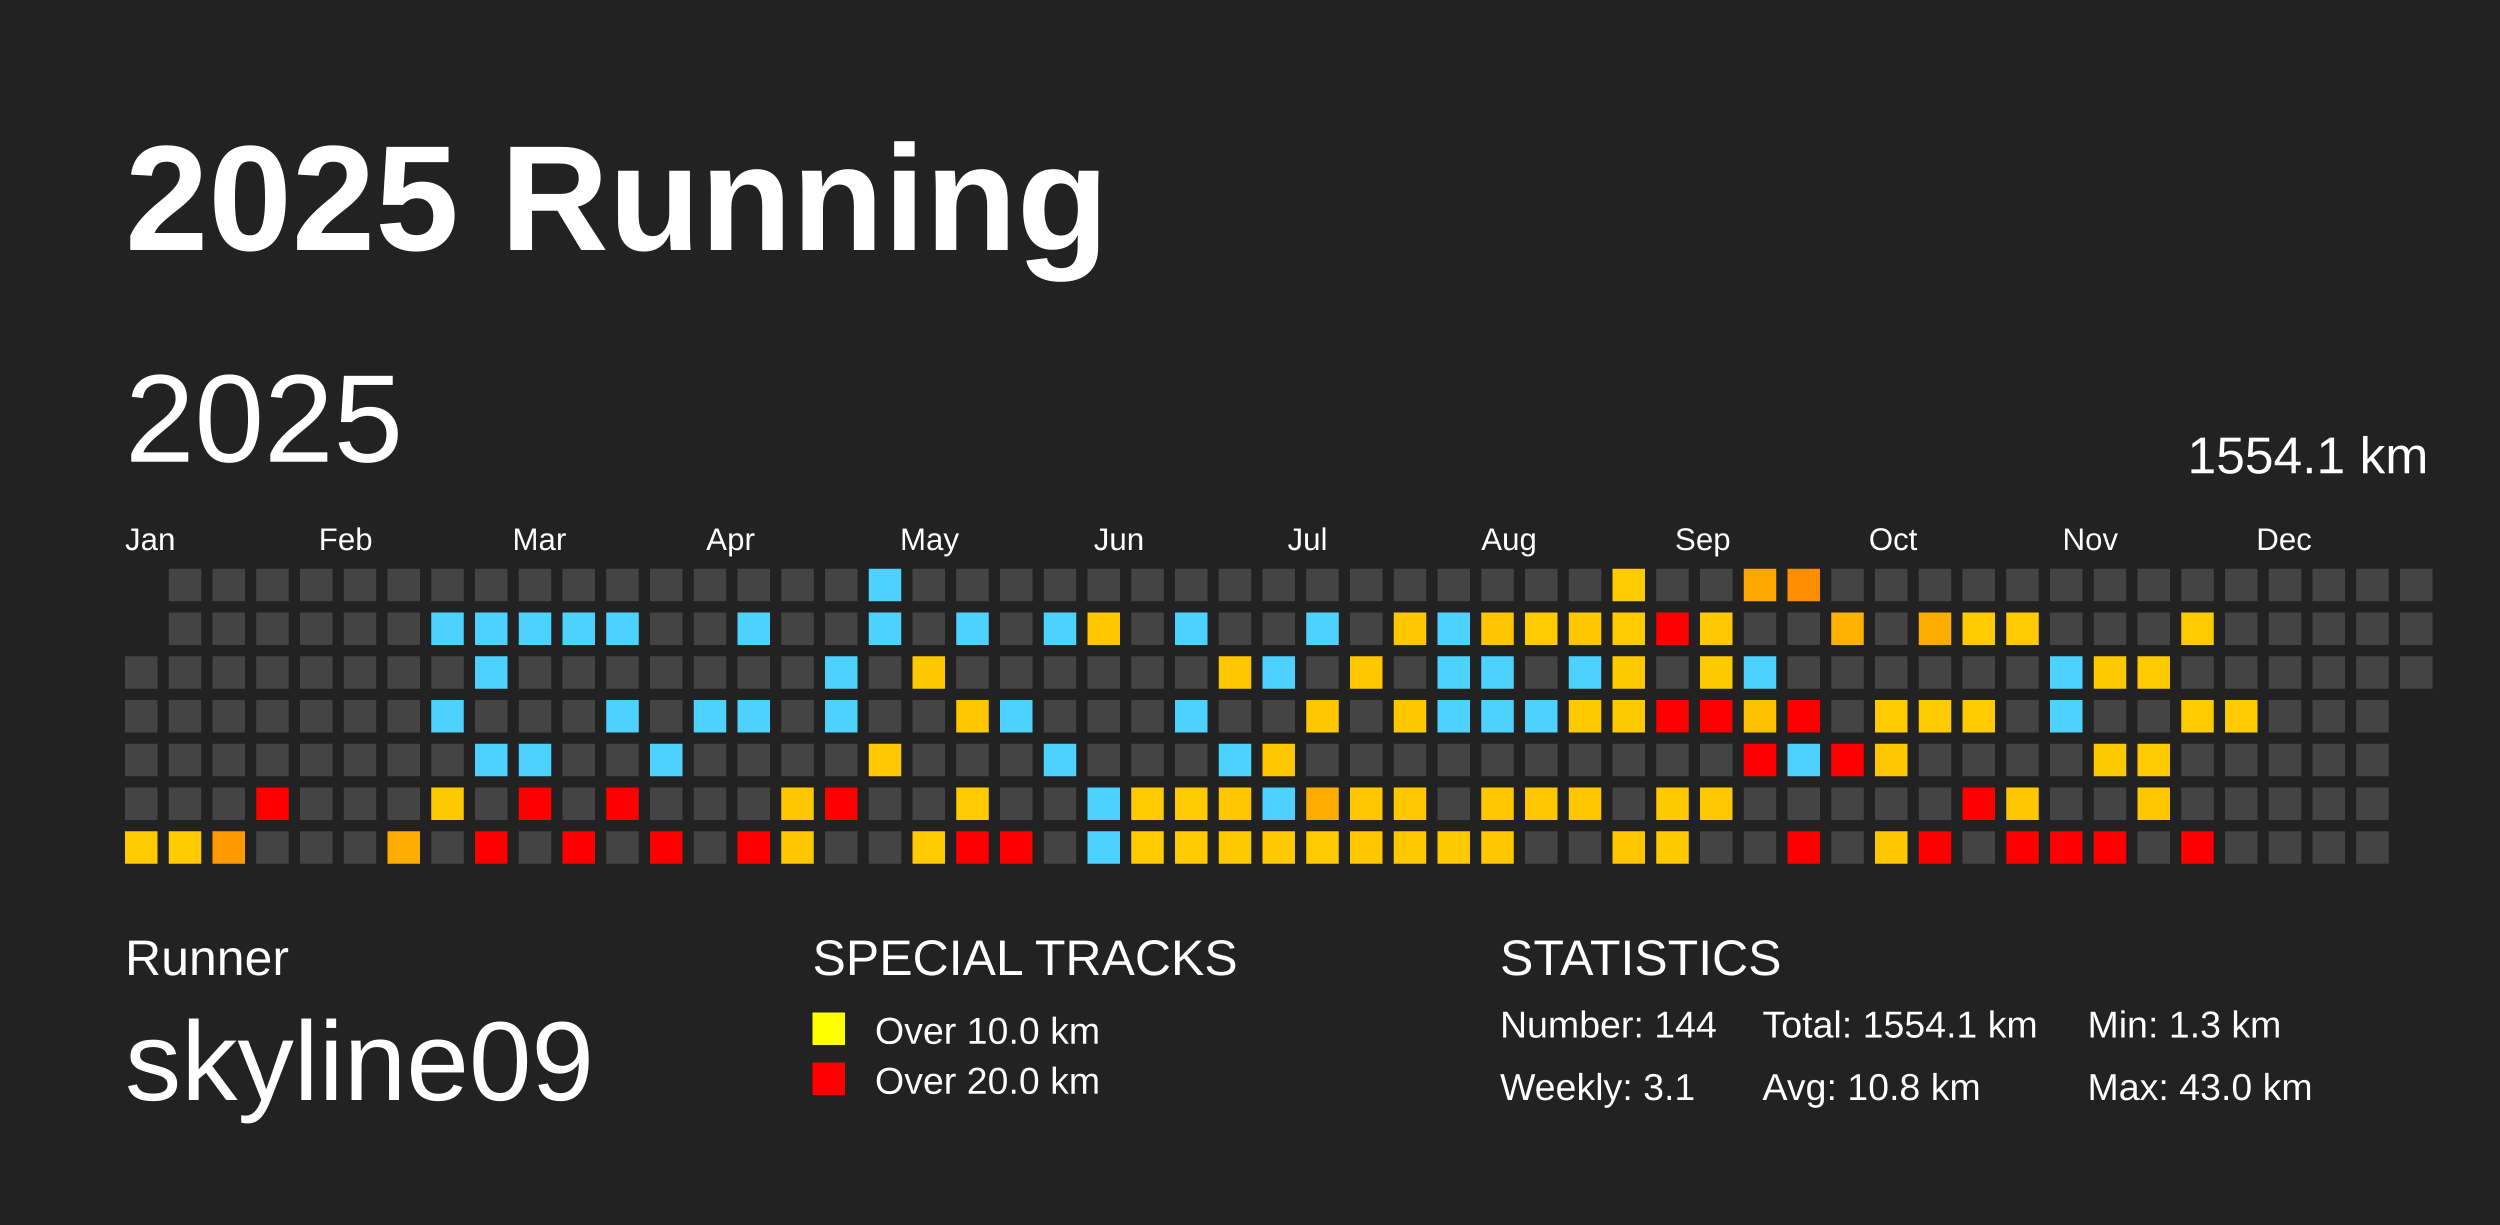
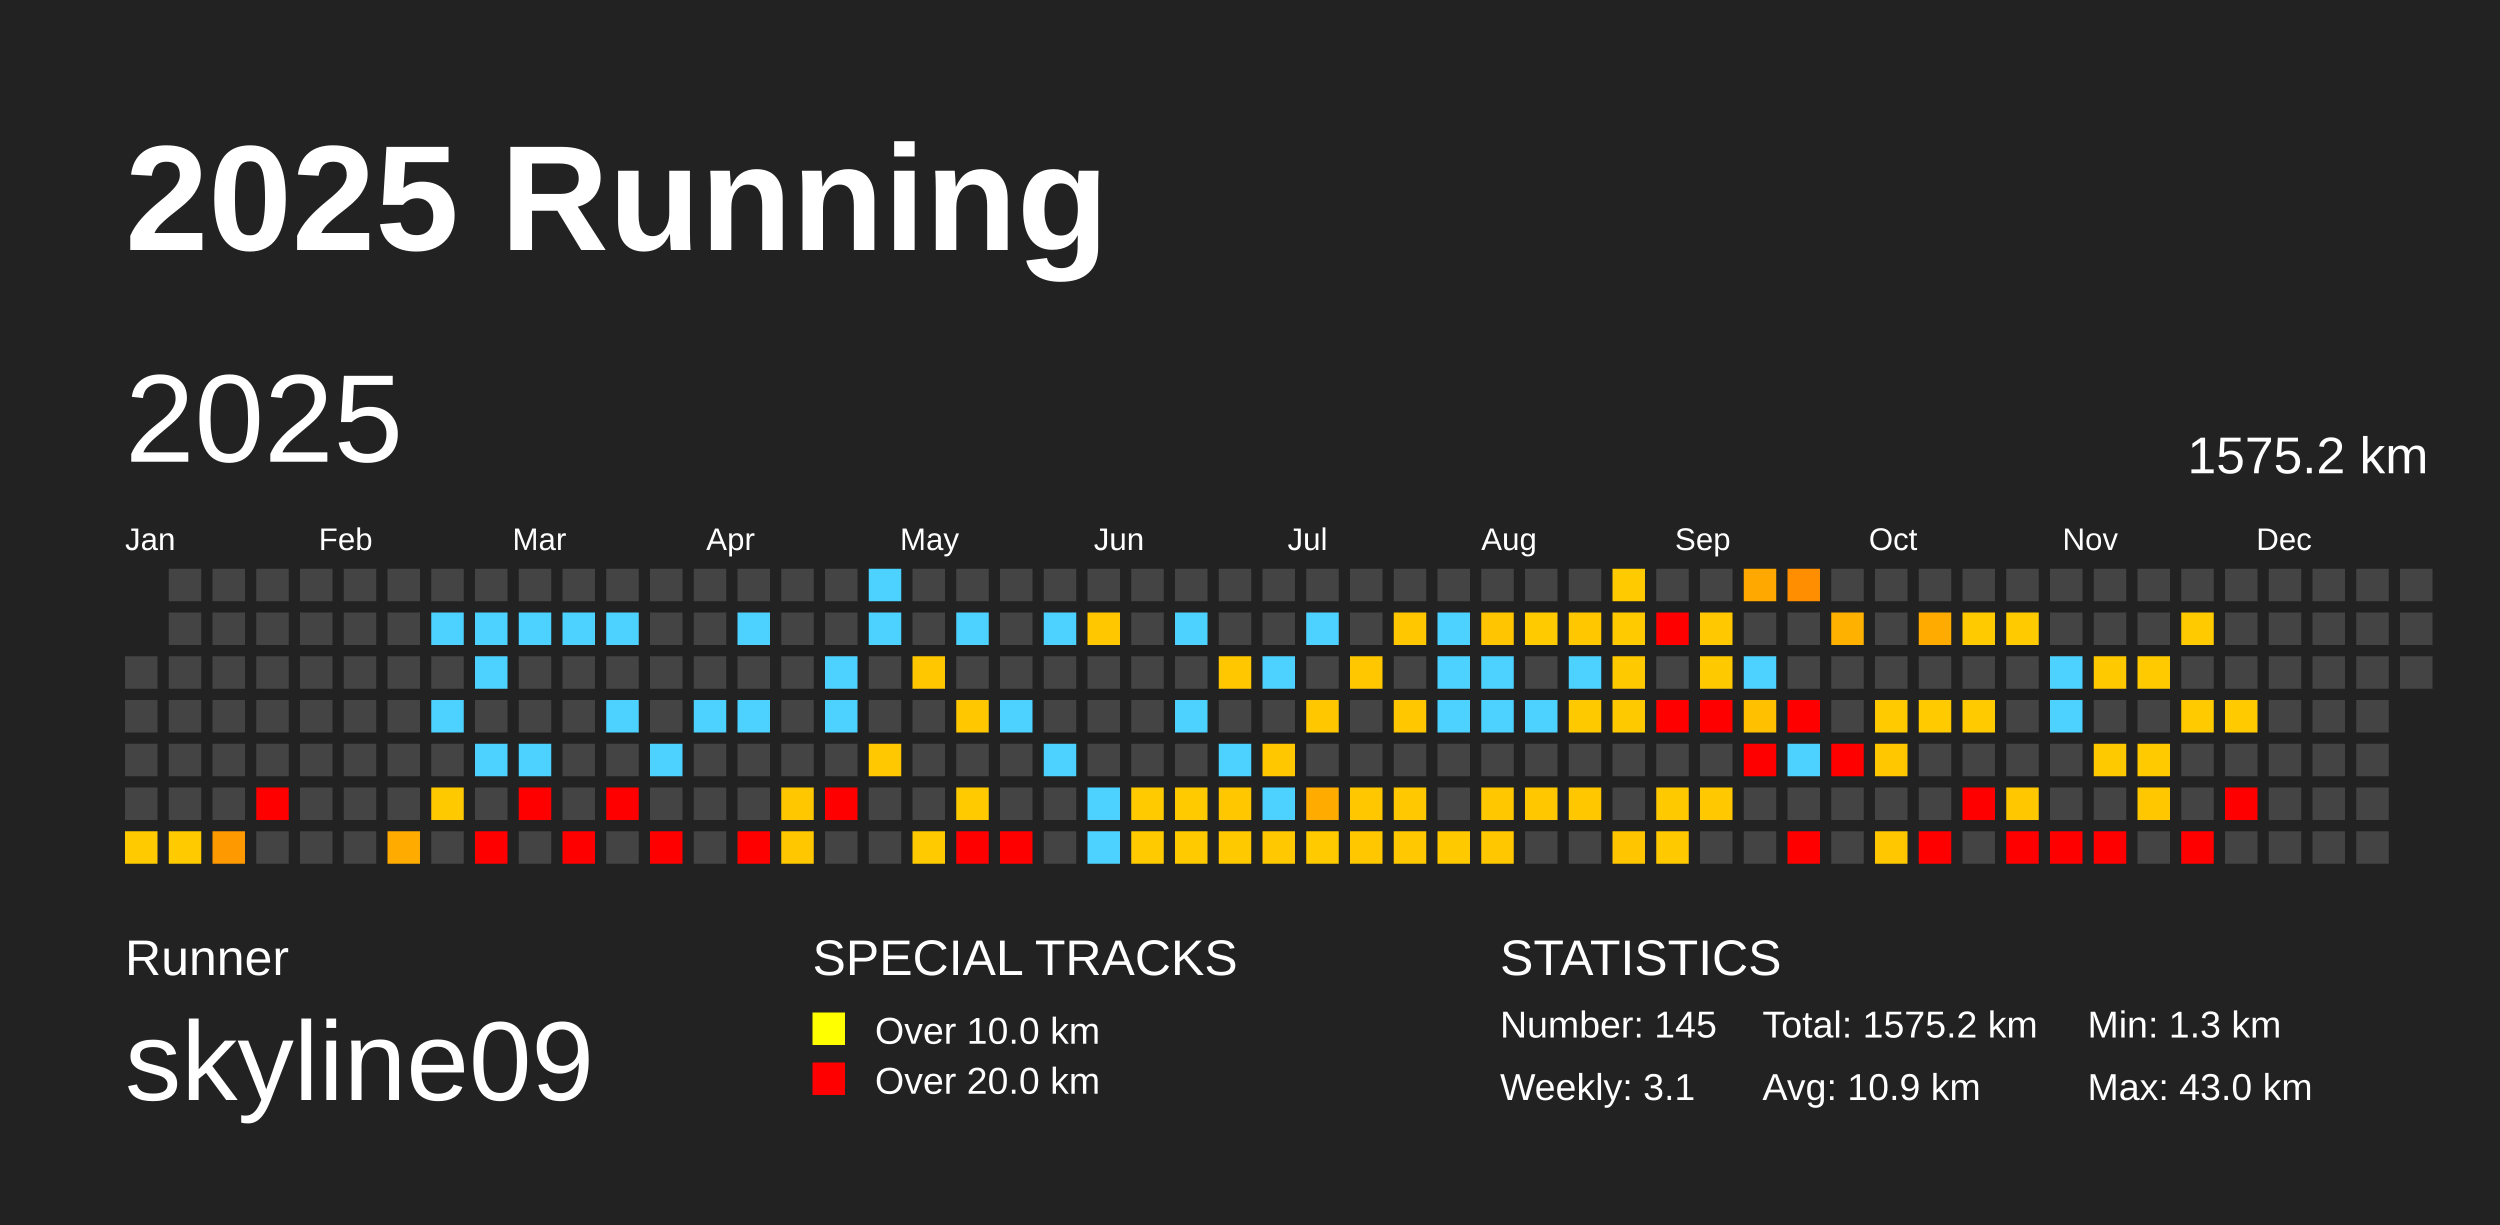
<svg xmlns="http://www.w3.org/2000/svg" baseProfile="full" height="98mm" version="1.1" viewBox="0,0,200,98" width="200mm">
  <defs />
  <rect fill="#222222" height="98" width="200" x="0" y="0" />
  <text fill="#FFFFFF" style="font-size:12px; font-family:Arial; font-weight:bold;" x="10" y="20">2025 Running</text>
  <text fill="#FFFFFF" style="font-size:4px; font-family:Arial" x="10" y="78">Runner</text>
  <text fill="#FFFFFF" style="font-size:9px; font-family:Arial" x="10" y="88">skyline09</text>
  <text fill="#FFFFFF" style="font-size:4px; font-family:Arial" x="65" y="78">SPECIAL TRACKS</text>
  <rect fill="yellow" height="2.6" width="2.6" x="65" y="81" />
  <text fill="#FFFFFF" style="font-size:3px; font-family:Arial" x="70" y="83.5">Over 10.0 km</text>
  <rect fill="red" height="2.6" width="2.6" x="65" y="85" />
  <text fill="#FFFFFF" style="font-size:3px; font-family:Arial" x="70" y="87.5">Over 20.0 km</text>
  <text fill="#FFFFFF" style="font-size:4px; font-family:Arial" x="120" y="78">STATISTICS</text>
-   <text fill="#FFFFFF" style="font-size:3px; font-family:Arial" x="120" y="83">Number: 144</text>
+   <text fill="#FFFFFF" style="font-size:3px; font-family:Arial" x="120" y="83">Number: 145</text>
  <text fill="#FFFFFF" style="font-size:3px; font-family:Arial" x="120" y="88">Weekly: 3.1</text>
-   <text fill="#FFFFFF" style="font-size:3px; font-family:Arial" x="141" y="83">Total: 1554.1 km</text>
-   <text fill="#FFFFFF" style="font-size:3px; font-family:Arial" x="141" y="88">Avg: 10.8 km</text>
+   <text fill="#FFFFFF" style="font-size:3px; font-family:Arial" x="141" y="83">Total: 1575.2 km</text>
+   <text fill="#FFFFFF" style="font-size:3px; font-family:Arial" x="141" y="88">Avg: 10.9 km</text>
  <text fill="#FFFFFF" style="font-size:3px; font-family:Arial" x="167" y="83">Min: 1.3 km</text>
  <text fill="#FFFFFF" style="font-size:3px; font-family:Arial" x="167" y="88">Max: 43.0 km</text>
  <text dominant-baseline="hanging" fill="#FFFFFF" style="font-size:10.0px; font-family:Arial;" x="10" y="30">2025</text>
-   <text dominant-baseline="hanging" fill="#FFFFFF" style="font-size:4.125px; font-family:Arial;" x="175" y="35">1554.1 km</text>
+   <text dominant-baseline="hanging" fill="#FFFFFF" style="font-size:4.125px; font-family:Arial;" x="175" y="35">1575.2 km</text>
  <text fill="#FFFFFF" style="font-size:2.5px; font-family:Arial" x="10.0" y="44">Jan</text>
  <text fill="#FFFFFF" style="font-size:2.5px; font-family:Arial" x="25.5" y="44">Feb</text>
  <text fill="#FFFFFF" style="font-size:2.5px; font-family:Arial" x="41.0" y="44">Mar</text>
  <text fill="#FFFFFF" style="font-size:2.5px; font-family:Arial" x="56.5" y="44">Apr</text>
  <text fill="#FFFFFF" style="font-size:2.5px; font-family:Arial" x="72.0" y="44">May</text>
  <text fill="#FFFFFF" style="font-size:2.5px; font-family:Arial" x="87.5" y="44">Jun</text>
  <text fill="#FFFFFF" style="font-size:2.5px; font-family:Arial" x="103.0" y="44">Jul</text>
  <text fill="#FFFFFF" style="font-size:2.5px; font-family:Arial" x="118.5" y="44">Aug</text>
  <text fill="#FFFFFF" style="font-size:2.5px; font-family:Arial" x="134.0" y="44">Sep</text>
  <text fill="#FFFFFF" style="font-size:2.5px; font-family:Arial" x="149.5" y="44">Oct</text>
  <text fill="#FFFFFF" style="font-size:2.5px; font-family:Arial" x="165.0" y="44">Nov</text>
  <text fill="#FFFFFF" style="font-size:2.5px; font-family:Arial" x="180.5" y="44">Dec</text>
  <rect fill="#444444" height="2.6" width="2.6" x="10.0" y="52.5" />
  <rect fill="#444444" height="2.6" width="2.6" x="10.0" y="56.0" />
  <rect fill="#444444" height="2.6" width="2.6" x="10.0" y="59.5" />
  <rect fill="#444444" height="2.6" width="2.6" x="10.0" y="63.0" />
  <rect fill="#ffca00" height="2.6" width="2.6" x="10.0" y="66.5" />
  <rect fill="#444444" height="2.6" width="2.6" x="13.5" y="45.5" />
  <rect fill="#444444" height="2.6" width="2.6" x="13.5" y="49.0" />
  <rect fill="#444444" height="2.6" width="2.6" x="13.5" y="52.5" />
  <rect fill="#444444" height="2.6" width="2.6" x="13.5" y="56.0" />
  <rect fill="#444444" height="2.6" width="2.6" x="13.5" y="59.5" />
  <rect fill="#444444" height="2.6" width="2.6" x="13.5" y="63.0" />
  <rect fill="#ffca00" height="2.6" width="2.6" x="13.5" y="66.5" />
  <rect fill="#444444" height="2.6" width="2.6" x="17.0" y="45.5" />
  <rect fill="#444444" height="2.6" width="2.6" x="17.0" y="49.0" />
  <rect fill="#444444" height="2.6" width="2.6" x="17.0" y="52.5" />
  <rect fill="#444444" height="2.6" width="2.6" x="17.0" y="56.0" />
  <rect fill="#444444" height="2.6" width="2.6" x="17.0" y="59.5" />
  <rect fill="#444444" height="2.6" width="2.6" x="17.0" y="63.0" />
  <rect fill="#ff9900" height="2.6" width="2.6" x="17.0" y="66.5" />
  <rect fill="#444444" height="2.6" width="2.6" x="20.5" y="45.5" />
  <rect fill="#444444" height="2.6" width="2.6" x="20.5" y="49.0" />
  <rect fill="#444444" height="2.6" width="2.6" x="20.5" y="52.5" />
  <rect fill="#444444" height="2.6" width="2.6" x="20.5" y="56.0" />
  <rect fill="#444444" height="2.6" width="2.6" x="20.5" y="59.5" />
  <rect fill="red" height="2.6" width="2.6" x="20.5" y="63.0" />
  <rect fill="#444444" height="2.6" width="2.6" x="20.5" y="66.5" />
  <rect fill="#444444" height="2.6" width="2.6" x="24.0" y="45.5" />
  <rect fill="#444444" height="2.6" width="2.6" x="24.0" y="49.0" />
  <rect fill="#444444" height="2.6" width="2.6" x="24.0" y="52.5" />
  <rect fill="#444444" height="2.6" width="2.6" x="24.0" y="56.0" />
  <rect fill="#444444" height="2.6" width="2.6" x="24.0" y="59.5" />
  <rect fill="#444444" height="2.6" width="2.6" x="24.0" y="63.0" />
  <rect fill="#444444" height="2.6" width="2.6" x="24.0" y="66.5" />
  <rect fill="#444444" height="2.6" width="2.6" x="27.5" y="45.5" />
  <rect fill="#444444" height="2.6" width="2.6" x="27.5" y="49.0" />
  <rect fill="#444444" height="2.6" width="2.6" x="27.5" y="52.5" />
  <rect fill="#444444" height="2.6" width="2.6" x="27.5" y="56.0" />
  <rect fill="#444444" height="2.6" width="2.6" x="27.5" y="59.5" />
  <rect fill="#444444" height="2.6" width="2.6" x="27.5" y="63.0" />
  <rect fill="#444444" height="2.6" width="2.6" x="27.5" y="66.5" />
  <rect fill="#444444" height="2.6" width="2.6" x="31.0" y="45.5" />
  <rect fill="#444444" height="2.6" width="2.6" x="31.0" y="49.0" />
  <rect fill="#444444" height="2.6" width="2.6" x="31.0" y="52.5" />
  <rect fill="#444444" height="2.6" width="2.6" x="31.0" y="56.0" />
  <rect fill="#444444" height="2.6" width="2.6" x="31.0" y="59.5" />
  <rect fill="#444444" height="2.6" width="2.6" x="31.0" y="63.0" />
  <rect fill="#ffab00" height="2.6" width="2.6" x="31.0" y="66.5" />
  <rect fill="#444444" height="2.6" width="2.6" x="34.5" y="45.5" />
  <rect fill="#4dd2ff" height="2.6" width="2.6" x="34.5" y="49.0" />
  <rect fill="#444444" height="2.6" width="2.6" x="34.5" y="52.5" />
  <rect fill="#4dd2ff" height="2.6" width="2.6" x="34.5" y="56.0" />
  <rect fill="#444444" height="2.6" width="2.6" x="34.5" y="59.5" />
  <rect fill="#ffc900" height="2.6" width="2.6" x="34.5" y="63.0" />
  <rect fill="#444444" height="2.6" width="2.6" x="34.5" y="66.5" />
  <rect fill="#444444" height="2.6" width="2.6" x="38.0" y="45.5" />
  <rect fill="#4dd2ff" height="2.6" width="2.6" x="38.0" y="49.0" />
  <rect fill="#4dd2ff" height="2.6" width="2.6" x="38.0" y="52.5" />
  <rect fill="#444444" height="2.6" width="2.6" x="38.0" y="56.0" />
  <rect fill="#4dd2ff" height="2.6" width="2.6" x="38.0" y="59.5" />
  <rect fill="#444444" height="2.6" width="2.6" x="38.0" y="63.0" />
  <rect fill="red" height="2.6" width="2.6" x="38.0" y="66.5" />
  <rect fill="#444444" height="2.6" width="2.6" x="41.5" y="45.5" />
  <rect fill="#4dd2ff" height="2.6" width="2.6" x="41.5" y="49.0" />
  <rect fill="#444444" height="2.6" width="2.6" x="41.5" y="52.5" />
  <rect fill="#444444" height="2.6" width="2.6" x="41.5" y="56.0" />
  <rect fill="#4dd2ff" height="2.6" width="2.6" x="41.5" y="59.5" />
  <rect fill="red" height="2.6" width="2.6" x="41.5" y="63.0" />
  <rect fill="#444444" height="2.6" width="2.6" x="41.5" y="66.5" />
  <rect fill="#444444" height="2.6" width="2.6" x="45.0" y="45.5" />
  <rect fill="#4dd2ff" height="2.6" width="2.6" x="45.0" y="49.0" />
  <rect fill="#444444" height="2.6" width="2.6" x="45.0" y="52.5" />
  <rect fill="#444444" height="2.6" width="2.6" x="45.0" y="56.0" />
  <rect fill="#444444" height="2.6" width="2.6" x="45.0" y="59.5" />
  <rect fill="#444444" height="2.6" width="2.6" x="45.0" y="63.0" />
  <rect fill="red" height="2.6" width="2.6" x="45.0" y="66.5" />
  <rect fill="#444444" height="2.6" width="2.6" x="48.5" y="45.5" />
  <rect fill="#4dd2ff" height="2.6" width="2.6" x="48.5" y="49.0" />
  <rect fill="#444444" height="2.6" width="2.6" x="48.5" y="52.5" />
  <rect fill="#4dd2ff" height="2.6" width="2.6" x="48.5" y="56.0" />
  <rect fill="#444444" height="2.6" width="2.6" x="48.5" y="59.5" />
  <rect fill="red" height="2.6" width="2.6" x="48.5" y="63.0" />
  <rect fill="#444444" height="2.6" width="2.6" x="48.5" y="66.5" />
  <rect fill="#444444" height="2.6" width="2.6" x="52.0" y="45.5" />
  <rect fill="#444444" height="2.6" width="2.6" x="52.0" y="49.0" />
  <rect fill="#444444" height="2.6" width="2.6" x="52.0" y="52.5" />
  <rect fill="#444444" height="2.6" width="2.6" x="52.0" y="56.0" />
  <rect fill="#4dd2ff" height="2.6" width="2.6" x="52.0" y="59.5" />
  <rect fill="#444444" height="2.6" width="2.6" x="52.0" y="63.0" />
  <rect fill="red" height="2.6" width="2.6" x="52.0" y="66.5" />
  <rect fill="#444444" height="2.6" width="2.6" x="55.5" y="45.5" />
  <rect fill="#444444" height="2.6" width="2.6" x="55.5" y="49.0" />
  <rect fill="#444444" height="2.6" width="2.6" x="55.5" y="52.5" />
  <rect fill="#4dd2ff" height="2.6" width="2.6" x="55.5" y="56.0" />
  <rect fill="#444444" height="2.6" width="2.6" x="55.5" y="59.5" />
  <rect fill="#444444" height="2.6" width="2.6" x="55.5" y="63.0" />
  <rect fill="#444444" height="2.6" width="2.6" x="55.5" y="66.5" />
  <rect fill="#444444" height="2.6" width="2.6" x="59.0" y="45.5" />
  <rect fill="#4dd2ff" height="2.6" width="2.6" x="59.0" y="49.0" />
  <rect fill="#444444" height="2.6" width="2.6" x="59.0" y="52.5" />
  <rect fill="#4dd2ff" height="2.6" width="2.6" x="59.0" y="56.0" />
  <rect fill="#444444" height="2.6" width="2.6" x="59.0" y="59.5" />
  <rect fill="#444444" height="2.6" width="2.6" x="59.0" y="63.0" />
  <rect fill="red" height="2.6" width="2.6" x="59.0" y="66.5" />
  <rect fill="#444444" height="2.6" width="2.6" x="62.5" y="45.5" />
  <rect fill="#444444" height="2.6" width="2.6" x="62.5" y="49.0" />
  <rect fill="#444444" height="2.6" width="2.6" x="62.5" y="52.5" />
  <rect fill="#444444" height="2.6" width="2.6" x="62.5" y="56.0" />
  <rect fill="#444444" height="2.6" width="2.6" x="62.5" y="59.5" />
  <rect fill="#ffc700" height="2.6" width="2.6" x="62.5" y="63.0" />
  <rect fill="#ffc700" height="2.6" width="2.6" x="62.5" y="66.5" />
  <rect fill="#444444" height="2.6" width="2.6" x="66.0" y="45.5" />
  <rect fill="#444444" height="2.6" width="2.6" x="66.0" y="49.0" />
  <rect fill="#4dd2ff" height="2.6" width="2.6" x="66.0" y="52.5" />
  <rect fill="#4dd2ff" height="2.6" width="2.6" x="66.0" y="56.0" />
  <rect fill="#444444" height="2.6" width="2.6" x="66.0" y="59.5" />
  <rect fill="red" height="2.6" width="2.6" x="66.0" y="63.0" />
  <rect fill="#444444" height="2.6" width="2.6" x="66.0" y="66.5" />
  <rect fill="#4dd2ff" height="2.6" width="2.6" x="69.5" y="45.5" />
  <rect fill="#4dd2ff" height="2.6" width="2.6" x="69.5" y="49.0" />
  <rect fill="#444444" height="2.6" width="2.6" x="69.5" y="52.5" />
  <rect fill="#444444" height="2.6" width="2.6" x="69.5" y="56.0" />
  <rect fill="#ffc800" height="2.6" width="2.6" x="69.5" y="59.5" />
  <rect fill="#444444" height="2.6" width="2.6" x="69.5" y="63.0" />
  <rect fill="#444444" height="2.6" width="2.6" x="69.5" y="66.5" />
  <rect fill="#444444" height="2.6" width="2.6" x="73.0" y="45.5" />
  <rect fill="#444444" height="2.6" width="2.6" x="73.0" y="49.0" />
  <rect fill="#ffc700" height="2.6" width="2.6" x="73.0" y="52.5" />
  <rect fill="#444444" height="2.6" width="2.6" x="73.0" y="56.0" />
  <rect fill="#444444" height="2.6" width="2.6" x="73.0" y="59.5" />
  <rect fill="#444444" height="2.6" width="2.6" x="73.0" y="63.0" />
  <rect fill="#ffca00" height="2.6" width="2.6" x="73.0" y="66.5" />
  <rect fill="#444444" height="2.6" width="2.6" x="76.5" y="45.5" />
  <rect fill="#4dd2ff" height="2.6" width="2.6" x="76.5" y="49.0" />
  <rect fill="#444444" height="2.6" width="2.6" x="76.5" y="52.5" />
  <rect fill="#ffc700" height="2.6" width="2.6" x="76.5" y="56.0" />
  <rect fill="#444444" height="2.6" width="2.6" x="76.5" y="59.5" />
  <rect fill="#ffca00" height="2.6" width="2.6" x="76.5" y="63.0" />
  <rect fill="red" height="2.6" width="2.6" x="76.5" y="66.5" />
  <rect fill="#444444" height="2.6" width="2.6" x="80.0" y="45.5" />
  <rect fill="#444444" height="2.6" width="2.6" x="80.0" y="49.0" />
  <rect fill="#444444" height="2.6" width="2.6" x="80.0" y="52.5" />
  <rect fill="#4dd2ff" height="2.6" width="2.6" x="80.0" y="56.0" />
  <rect fill="#444444" height="2.6" width="2.6" x="80.0" y="59.5" />
  <rect fill="#444444" height="2.6" width="2.6" x="80.0" y="63.0" />
  <rect fill="red" height="2.6" width="2.6" x="80.0" y="66.5" />
  <rect fill="#444444" height="2.6" width="2.6" x="83.5" y="45.5" />
  <rect fill="#4dd2ff" height="2.6" width="2.6" x="83.5" y="49.0" />
  <rect fill="#444444" height="2.6" width="2.6" x="83.5" y="52.5" />
  <rect fill="#444444" height="2.6" width="2.6" x="83.5" y="56.0" />
  <rect fill="#4dd2ff" height="2.6" width="2.6" x="83.5" y="59.5" />
  <rect fill="#444444" height="2.6" width="2.6" x="83.5" y="63.0" />
  <rect fill="#444444" height="2.6" width="2.6" x="83.5" y="66.5" />
  <rect fill="#444444" height="2.6" width="2.6" x="87.0" y="45.5" />
  <rect fill="#ffc700" height="2.6" width="2.6" x="87.0" y="49.0" />
  <rect fill="#444444" height="2.6" width="2.6" x="87.0" y="52.5" />
  <rect fill="#444444" height="2.6" width="2.6" x="87.0" y="56.0" />
  <rect fill="#444444" height="2.6" width="2.6" x="87.0" y="59.5" />
  <rect fill="#4dd2ff" height="2.6" width="2.6" x="87.0" y="63.0" />
  <rect fill="#4dd2ff" height="2.6" width="2.6" x="87.0" y="66.5" />
  <rect fill="#444444" height="2.6" width="2.6" x="90.5" y="45.5" />
  <rect fill="#444444" height="2.6" width="2.6" x="90.5" y="49.0" />
  <rect fill="#444444" height="2.6" width="2.6" x="90.5" y="52.5" />
  <rect fill="#444444" height="2.6" width="2.6" x="90.5" y="56.0" />
  <rect fill="#444444" height="2.6" width="2.6" x="90.5" y="59.5" />
  <rect fill="#ffca00" height="2.6" width="2.6" x="90.5" y="63.0" />
  <rect fill="#ffca00" height="2.6" width="2.6" x="90.5" y="66.5" />
  <rect fill="#444444" height="2.6" width="2.6" x="94.0" y="45.5" />
  <rect fill="#4dd2ff" height="2.6" width="2.6" x="94.0" y="49.0" />
  <rect fill="#444444" height="2.6" width="2.6" x="94.0" y="52.5" />
  <rect fill="#4dd2ff" height="2.6" width="2.6" x="94.0" y="56.0" />
  <rect fill="#444444" height="2.6" width="2.6" x="94.0" y="59.5" />
  <rect fill="#ffca00" height="2.6" width="2.6" x="94.0" y="63.0" />
  <rect fill="#ffca00" height="2.6" width="2.6" x="94.0" y="66.5" />
  <rect fill="#444444" height="2.6" width="2.6" x="97.5" y="45.5" />
  <rect fill="#444444" height="2.6" width="2.6" x="97.5" y="49.0" />
  <rect fill="#ffc700" height="2.6" width="2.6" x="97.5" y="52.5" />
  <rect fill="#444444" height="2.6" width="2.6" x="97.5" y="56.0" />
  <rect fill="#4dd2ff" height="2.6" width="2.6" x="97.5" y="59.5" />
  <rect fill="#ffc700" height="2.6" width="2.6" x="97.5" y="63.0" />
  <rect fill="#ffc900" height="2.6" width="2.6" x="97.5" y="66.5" />
  <rect fill="#444444" height="2.6" width="2.6" x="101.0" y="45.5" />
  <rect fill="#444444" height="2.6" width="2.6" x="101.0" y="49.0" />
  <rect fill="#4dd2ff" height="2.6" width="2.6" x="101.0" y="52.5" />
  <rect fill="#444444" height="2.6" width="2.6" x="101.0" y="56.0" />
  <rect fill="#ffc700" height="2.6" width="2.6" x="101.0" y="59.5" />
  <rect fill="#4dd2ff" height="2.6" width="2.6" x="101.0" y="63.0" />
  <rect fill="#ffc800" height="2.6" width="2.6" x="101.0" y="66.5" />
  <rect fill="#444444" height="2.6" width="2.6" x="104.5" y="45.5" />
  <rect fill="#4dd2ff" height="2.6" width="2.6" x="104.5" y="49.0" />
  <rect fill="#444444" height="2.6" width="2.6" x="104.5" y="52.5" />
  <rect fill="#ffc700" height="2.6" width="2.6" x="104.5" y="56.0" />
  <rect fill="#444444" height="2.6" width="2.6" x="104.5" y="59.5" />
  <rect fill="#ffab00" height="2.6" width="2.6" x="104.5" y="63.0" />
  <rect fill="#ffca00" height="2.6" width="2.6" x="104.5" y="66.5" />
  <rect fill="#444444" height="2.6" width="2.6" x="108.0" y="45.5" />
  <rect fill="#444444" height="2.6" width="2.6" x="108.0" y="49.0" />
  <rect fill="#ffc700" height="2.6" width="2.6" x="108.0" y="52.5" />
  <rect fill="#444444" height="2.6" width="2.6" x="108.0" y="56.0" />
  <rect fill="#444444" height="2.6" width="2.6" x="108.0" y="59.5" />
  <rect fill="#ffc700" height="2.6" width="2.6" x="108.0" y="63.0" />
  <rect fill="#ffc700" height="2.6" width="2.6" x="108.0" y="66.5" />
  <rect fill="#444444" height="2.6" width="2.6" x="111.5" y="45.5" />
  <rect fill="#ffc700" height="2.6" width="2.6" x="111.5" y="49.0" />
  <rect fill="#444444" height="2.6" width="2.6" x="111.5" y="52.5" />
  <rect fill="#ffc700" height="2.6" width="2.6" x="111.5" y="56.0" />
  <rect fill="#444444" height="2.6" width="2.6" x="111.5" y="59.5" />
  <rect fill="#ffc800" height="2.6" width="2.6" x="111.5" y="63.0" />
  <rect fill="#ffc800" height="2.6" width="2.6" x="111.5" y="66.5" />
  <rect fill="#444444" height="2.6" width="2.6" x="115.0" y="45.5" />
  <rect fill="#4dd2ff" height="2.6" width="2.6" x="115.0" y="49.0" />
  <rect fill="#4dd2ff" height="2.6" width="2.6" x="115.0" y="52.5" />
  <rect fill="#4dd2ff" height="2.6" width="2.6" x="115.0" y="56.0" />
  <rect fill="#444444" height="2.6" width="2.6" x="115.0" y="59.5" />
  <rect fill="#444444" height="2.6" width="2.6" x="115.0" y="63.0" />
  <rect fill="#ffc900" height="2.6" width="2.6" x="115.0" y="66.5" />
  <rect fill="#444444" height="2.6" width="2.6" x="118.5" y="45.5" />
  <rect fill="#ffc500" height="2.6" width="2.6" x="118.5" y="49.0" />
  <rect fill="#4dd2ff" height="2.6" width="2.6" x="118.5" y="52.5" />
  <rect fill="#4dd2ff" height="2.6" width="2.6" x="118.5" y="56.0" />
  <rect fill="#444444" height="2.6" width="2.6" x="118.5" y="59.5" />
  <rect fill="#ffc700" height="2.6" width="2.6" x="118.5" y="63.0" />
  <rect fill="#ffc700" height="2.6" width="2.6" x="118.5" y="66.5" />
  <rect fill="#444444" height="2.6" width="2.6" x="122.0" y="45.5" />
  <rect fill="#ffca00" height="2.6" width="2.6" x="122.0" y="49.0" />
  <rect fill="#444444" height="2.6" width="2.6" x="122.0" y="52.5" />
  <rect fill="#4dd2ff" height="2.6" width="2.6" x="122.0" y="56.0" />
  <rect fill="#444444" height="2.6" width="2.6" x="122.0" y="59.5" />
  <rect fill="#ffc700" height="2.6" width="2.6" x="122.0" y="63.0" />
  <rect fill="#444444" height="2.6" width="2.6" x="122.0" y="66.5" />
  <rect fill="#444444" height="2.6" width="2.6" x="125.5" y="45.5" />
  <rect fill="#ffc700" height="2.6" width="2.6" x="125.5" y="49.0" />
  <rect fill="#4dd2ff" height="2.6" width="2.6" x="125.5" y="52.5" />
  <rect fill="#ffc900" height="2.6" width="2.6" x="125.5" y="56.0" />
  <rect fill="#444444" height="2.6" width="2.6" x="125.5" y="59.5" />
  <rect fill="#ffc700" height="2.6" width="2.6" x="125.5" y="63.0" />
  <rect fill="#444444" height="2.6" width="2.6" x="125.5" y="66.5" />
  <rect fill="#ffca00" height="2.6" width="2.6" x="129.0" y="45.5" />
  <rect fill="#ffca00" height="2.6" width="2.6" x="129.0" y="49.0" />
  <rect fill="#ffc900" height="2.6" width="2.6" x="129.0" y="52.5" />
  <rect fill="#ffc900" height="2.6" width="2.6" x="129.0" y="56.0" />
  <rect fill="#444444" height="2.6" width="2.6" x="129.0" y="59.5" />
  <rect fill="#444444" height="2.6" width="2.6" x="129.0" y="63.0" />
  <rect fill="#ffc600" height="2.6" width="2.6" x="129.0" y="66.5" />
  <rect fill="#444444" height="2.6" width="2.6" x="132.5" y="45.5" />
  <rect fill="red" height="2.6" width="2.6" x="132.5" y="49.0" />
  <rect fill="#444444" height="2.6" width="2.6" x="132.5" y="52.5" />
  <rect fill="red" height="2.6" width="2.6" x="132.5" y="56.0" />
  <rect fill="#444444" height="2.6" width="2.6" x="132.5" y="59.5" />
  <rect fill="#ffc900" height="2.6" width="2.6" x="132.5" y="63.0" />
  <rect fill="#ffc900" height="2.6" width="2.6" x="132.5" y="66.5" />
  <rect fill="#444444" height="2.6" width="2.6" x="136.0" y="45.5" />
  <rect fill="#ffc800" height="2.6" width="2.6" x="136.0" y="49.0" />
  <rect fill="#ffc900" height="2.6" width="2.6" x="136.0" y="52.5" />
  <rect fill="red" height="2.6" width="2.6" x="136.0" y="56.0" />
  <rect fill="#444444" height="2.6" width="2.6" x="136.0" y="59.5" />
  <rect fill="#ffc800" height="2.6" width="2.6" x="136.0" y="63.0" />
  <rect fill="#444444" height="2.6" width="2.6" x="136.0" y="66.5" />
  <rect fill="#ffa800" height="2.6" width="2.6" x="139.5" y="45.5" />
  <rect fill="#444444" height="2.6" width="2.6" x="139.5" y="49.0" />
  <rect fill="#4dd2ff" height="2.6" width="2.6" x="139.5" y="52.5" />
  <rect fill="#ffc000" height="2.6" width="2.6" x="139.5" y="56.0" />
  <rect fill="red" height="2.6" width="2.6" x="139.5" y="59.5" />
  <rect fill="#444444" height="2.6" width="2.6" x="139.5" y="63.0" />
  <rect fill="#444444" height="2.6" width="2.6" x="139.5" y="66.5" />
  <rect fill="#ff8f00" height="2.6" width="2.6" x="143.0" y="45.5" />
  <rect fill="#444444" height="2.6" width="2.6" x="143.0" y="49.0" />
  <rect fill="#444444" height="2.6" width="2.6" x="143.0" y="52.5" />
  <rect fill="red" height="2.6" width="2.6" x="143.0" y="56.0" />
  <rect fill="#4dd2ff" height="2.6" width="2.6" x="143.0" y="59.5" />
  <rect fill="#444444" height="2.6" width="2.6" x="143.0" y="63.0" />
  <rect fill="red" height="2.6" width="2.6" x="143.0" y="66.5" />
  <rect fill="#444444" height="2.6" width="2.6" x="146.5" y="45.5" />
  <rect fill="#ffb100" height="2.6" width="2.6" x="146.5" y="49.0" />
  <rect fill="#444444" height="2.6" width="2.6" x="146.5" y="52.5" />
  <rect fill="#444444" height="2.6" width="2.6" x="146.5" y="56.0" />
  <rect fill="red" height="2.6" width="2.6" x="146.5" y="59.5" />
  <rect fill="#444444" height="2.6" width="2.6" x="146.5" y="63.0" />
  <rect fill="#444444" height="2.6" width="2.6" x="146.5" y="66.5" />
  <rect fill="#444444" height="2.6" width="2.6" x="150.0" y="45.5" />
  <rect fill="#444444" height="2.6" width="2.6" x="150.0" y="49.0" />
  <rect fill="#444444" height="2.6" width="2.6" x="150.0" y="52.5" />
  <rect fill="#ffca00" height="2.6" width="2.6" x="150.0" y="56.0" />
  <rect fill="#ffc700" height="2.6" width="2.6" x="150.0" y="59.5" />
  <rect fill="#444444" height="2.6" width="2.6" x="150.0" y="63.0" />
  <rect fill="#ffc700" height="2.6" width="2.6" x="150.0" y="66.5" />
  <rect fill="#444444" height="2.6" width="2.6" x="153.5" y="45.5" />
  <rect fill="#ffab00" height="2.6" width="2.6" x="153.5" y="49.0" />
  <rect fill="#444444" height="2.6" width="2.6" x="153.5" y="52.5" />
  <rect fill="#ffca00" height="2.6" width="2.6" x="153.5" y="56.0" />
  <rect fill="#444444" height="2.6" width="2.6" x="153.5" y="59.5" />
  <rect fill="#444444" height="2.6" width="2.6" x="153.5" y="63.0" />
  <rect fill="red" height="2.6" width="2.6" x="153.5" y="66.5" />
  <rect fill="#444444" height="2.6" width="2.6" x="157.0" y="45.5" />
  <rect fill="#ffca00" height="2.6" width="2.6" x="157.0" y="49.0" />
  <rect fill="#444444" height="2.6" width="2.6" x="157.0" y="52.5" />
  <rect fill="#ffca00" height="2.6" width="2.6" x="157.0" y="56.0" />
  <rect fill="#444444" height="2.6" width="2.6" x="157.0" y="59.5" />
  <rect fill="red" height="2.6" width="2.6" x="157.0" y="63.0" />
  <rect fill="#444444" height="2.6" width="2.6" x="157.0" y="66.5" />
  <rect fill="#444444" height="2.6" width="2.6" x="160.5" y="45.5" />
  <rect fill="#ffca00" height="2.6" width="2.6" x="160.5" y="49.0" />
  <rect fill="#444444" height="2.6" width="2.6" x="160.5" y="52.5" />
  <rect fill="#444444" height="2.6" width="2.6" x="160.5" y="56.0" />
  <rect fill="#444444" height="2.6" width="2.6" x="160.5" y="59.5" />
  <rect fill="#ffc700" height="2.6" width="2.6" x="160.5" y="63.0" />
  <rect fill="red" height="2.6" width="2.6" x="160.5" y="66.5" />
  <rect fill="#444444" height="2.6" width="2.6" x="164.0" y="45.5" />
  <rect fill="#444444" height="2.6" width="2.6" x="164.0" y="49.0" />
  <rect fill="#4dd2ff" height="2.6" width="2.6" x="164.0" y="52.5" />
  <rect fill="#4dd2ff" height="2.6" width="2.6" x="164.0" y="56.0" />
  <rect fill="#444444" height="2.6" width="2.6" x="164.0" y="59.5" />
  <rect fill="#444444" height="2.6" width="2.6" x="164.0" y="63.0" />
  <rect fill="red" height="2.6" width="2.6" x="164.0" y="66.5" />
  <rect fill="#444444" height="2.6" width="2.6" x="167.5" y="45.5" />
  <rect fill="#444444" height="2.6" width="2.6" x="167.5" y="49.0" />
  <rect fill="#ffc900" height="2.6" width="2.6" x="167.5" y="52.5" />
  <rect fill="#444444" height="2.6" width="2.6" x="167.5" y="56.0" />
  <rect fill="#ffc900" height="2.6" width="2.6" x="167.5" y="59.5" />
  <rect fill="#444444" height="2.6" width="2.6" x="167.5" y="63.0" />
  <rect fill="red" height="2.6" width="2.6" x="167.5" y="66.5" />
  <rect fill="#444444" height="2.6" width="2.6" x="171.0" y="45.5" />
  <rect fill="#444444" height="2.6" width="2.6" x="171.0" y="49.0" />
  <rect fill="#ffca00" height="2.6" width="2.6" x="171.0" y="52.5" />
  <rect fill="#444444" height="2.6" width="2.6" x="171.0" y="56.0" />
  <rect fill="#ffca00" height="2.6" width="2.6" x="171.0" y="59.5" />
  <rect fill="#ffc700" height="2.6" width="2.6" x="171.0" y="63.0" />
  <rect fill="#444444" height="2.6" width="2.6" x="171.0" y="66.5" />
  <rect fill="#444444" height="2.6" width="2.6" x="174.5" y="45.5" />
  <rect fill="#ffca00" height="2.6" width="2.6" x="174.5" y="49.0" />
  <rect fill="#444444" height="2.6" width="2.6" x="174.5" y="52.5" />
  <rect fill="#ffca00" height="2.6" width="2.6" x="174.5" y="56.0" />
  <rect fill="#444444" height="2.6" width="2.6" x="174.5" y="59.5" />
  <rect fill="#444444" height="2.6" width="2.6" x="174.5" y="63.0" />
  <rect fill="red" height="2.6" width="2.6" x="174.5" y="66.5" />
  <rect fill="#444444" height="2.6" width="2.6" x="178.0" y="45.5" />
  <rect fill="#444444" height="2.6" width="2.6" x="178.0" y="49.0" />
  <rect fill="#444444" height="2.6" width="2.6" x="178.0" y="52.5" />
  <rect fill="#ffca00" height="2.6" width="2.6" x="178.0" y="56.0" />
  <rect fill="#444444" height="2.6" width="2.6" x="178.0" y="59.5" />
-   <rect fill="#444444" height="2.6" width="2.6" x="178.0" y="63.0" />
+   <rect fill="red" height="2.6" width="2.6" x="178.0" y="63.0" />
  <rect fill="#444444" height="2.6" width="2.6" x="178.0" y="66.5" />
  <rect fill="#444444" height="2.6" width="2.6" x="181.5" y="45.5" />
  <rect fill="#444444" height="2.6" width="2.6" x="181.5" y="49.0" />
  <rect fill="#444444" height="2.6" width="2.6" x="181.5" y="52.5" />
  <rect fill="#444444" height="2.6" width="2.6" x="181.5" y="56.0" />
  <rect fill="#444444" height="2.6" width="2.6" x="181.5" y="59.5" />
  <rect fill="#444444" height="2.6" width="2.6" x="181.5" y="63.0" />
  <rect fill="#444444" height="2.6" width="2.6" x="181.5" y="66.5" />
  <rect fill="#444444" height="2.6" width="2.6" x="185.0" y="45.5" />
  <rect fill="#444444" height="2.6" width="2.6" x="185.0" y="49.0" />
  <rect fill="#444444" height="2.6" width="2.6" x="185.0" y="52.5" />
  <rect fill="#444444" height="2.6" width="2.6" x="185.0" y="56.0" />
  <rect fill="#444444" height="2.6" width="2.6" x="185.0" y="59.5" />
  <rect fill="#444444" height="2.6" width="2.6" x="185.0" y="63.0" />
  <rect fill="#444444" height="2.6" width="2.6" x="185.0" y="66.5" />
  <rect fill="#444444" height="2.6" width="2.6" x="188.5" y="45.5" />
  <rect fill="#444444" height="2.6" width="2.6" x="188.5" y="49.0" />
  <rect fill="#444444" height="2.6" width="2.6" x="188.5" y="52.5" />
  <rect fill="#444444" height="2.6" width="2.6" x="188.5" y="56.0" />
  <rect fill="#444444" height="2.6" width="2.6" x="188.5" y="59.5" />
  <rect fill="#444444" height="2.6" width="2.6" x="188.5" y="63.0" />
  <rect fill="#444444" height="2.6" width="2.6" x="188.5" y="66.5" />
  <rect fill="#444444" height="2.6" width="2.6" x="192.0" y="45.5" />
  <rect fill="#444444" height="2.6" width="2.6" x="192.0" y="49.0" />
  <rect fill="#444444" height="2.6" width="2.6" x="192.0" y="52.5" />
</svg>
